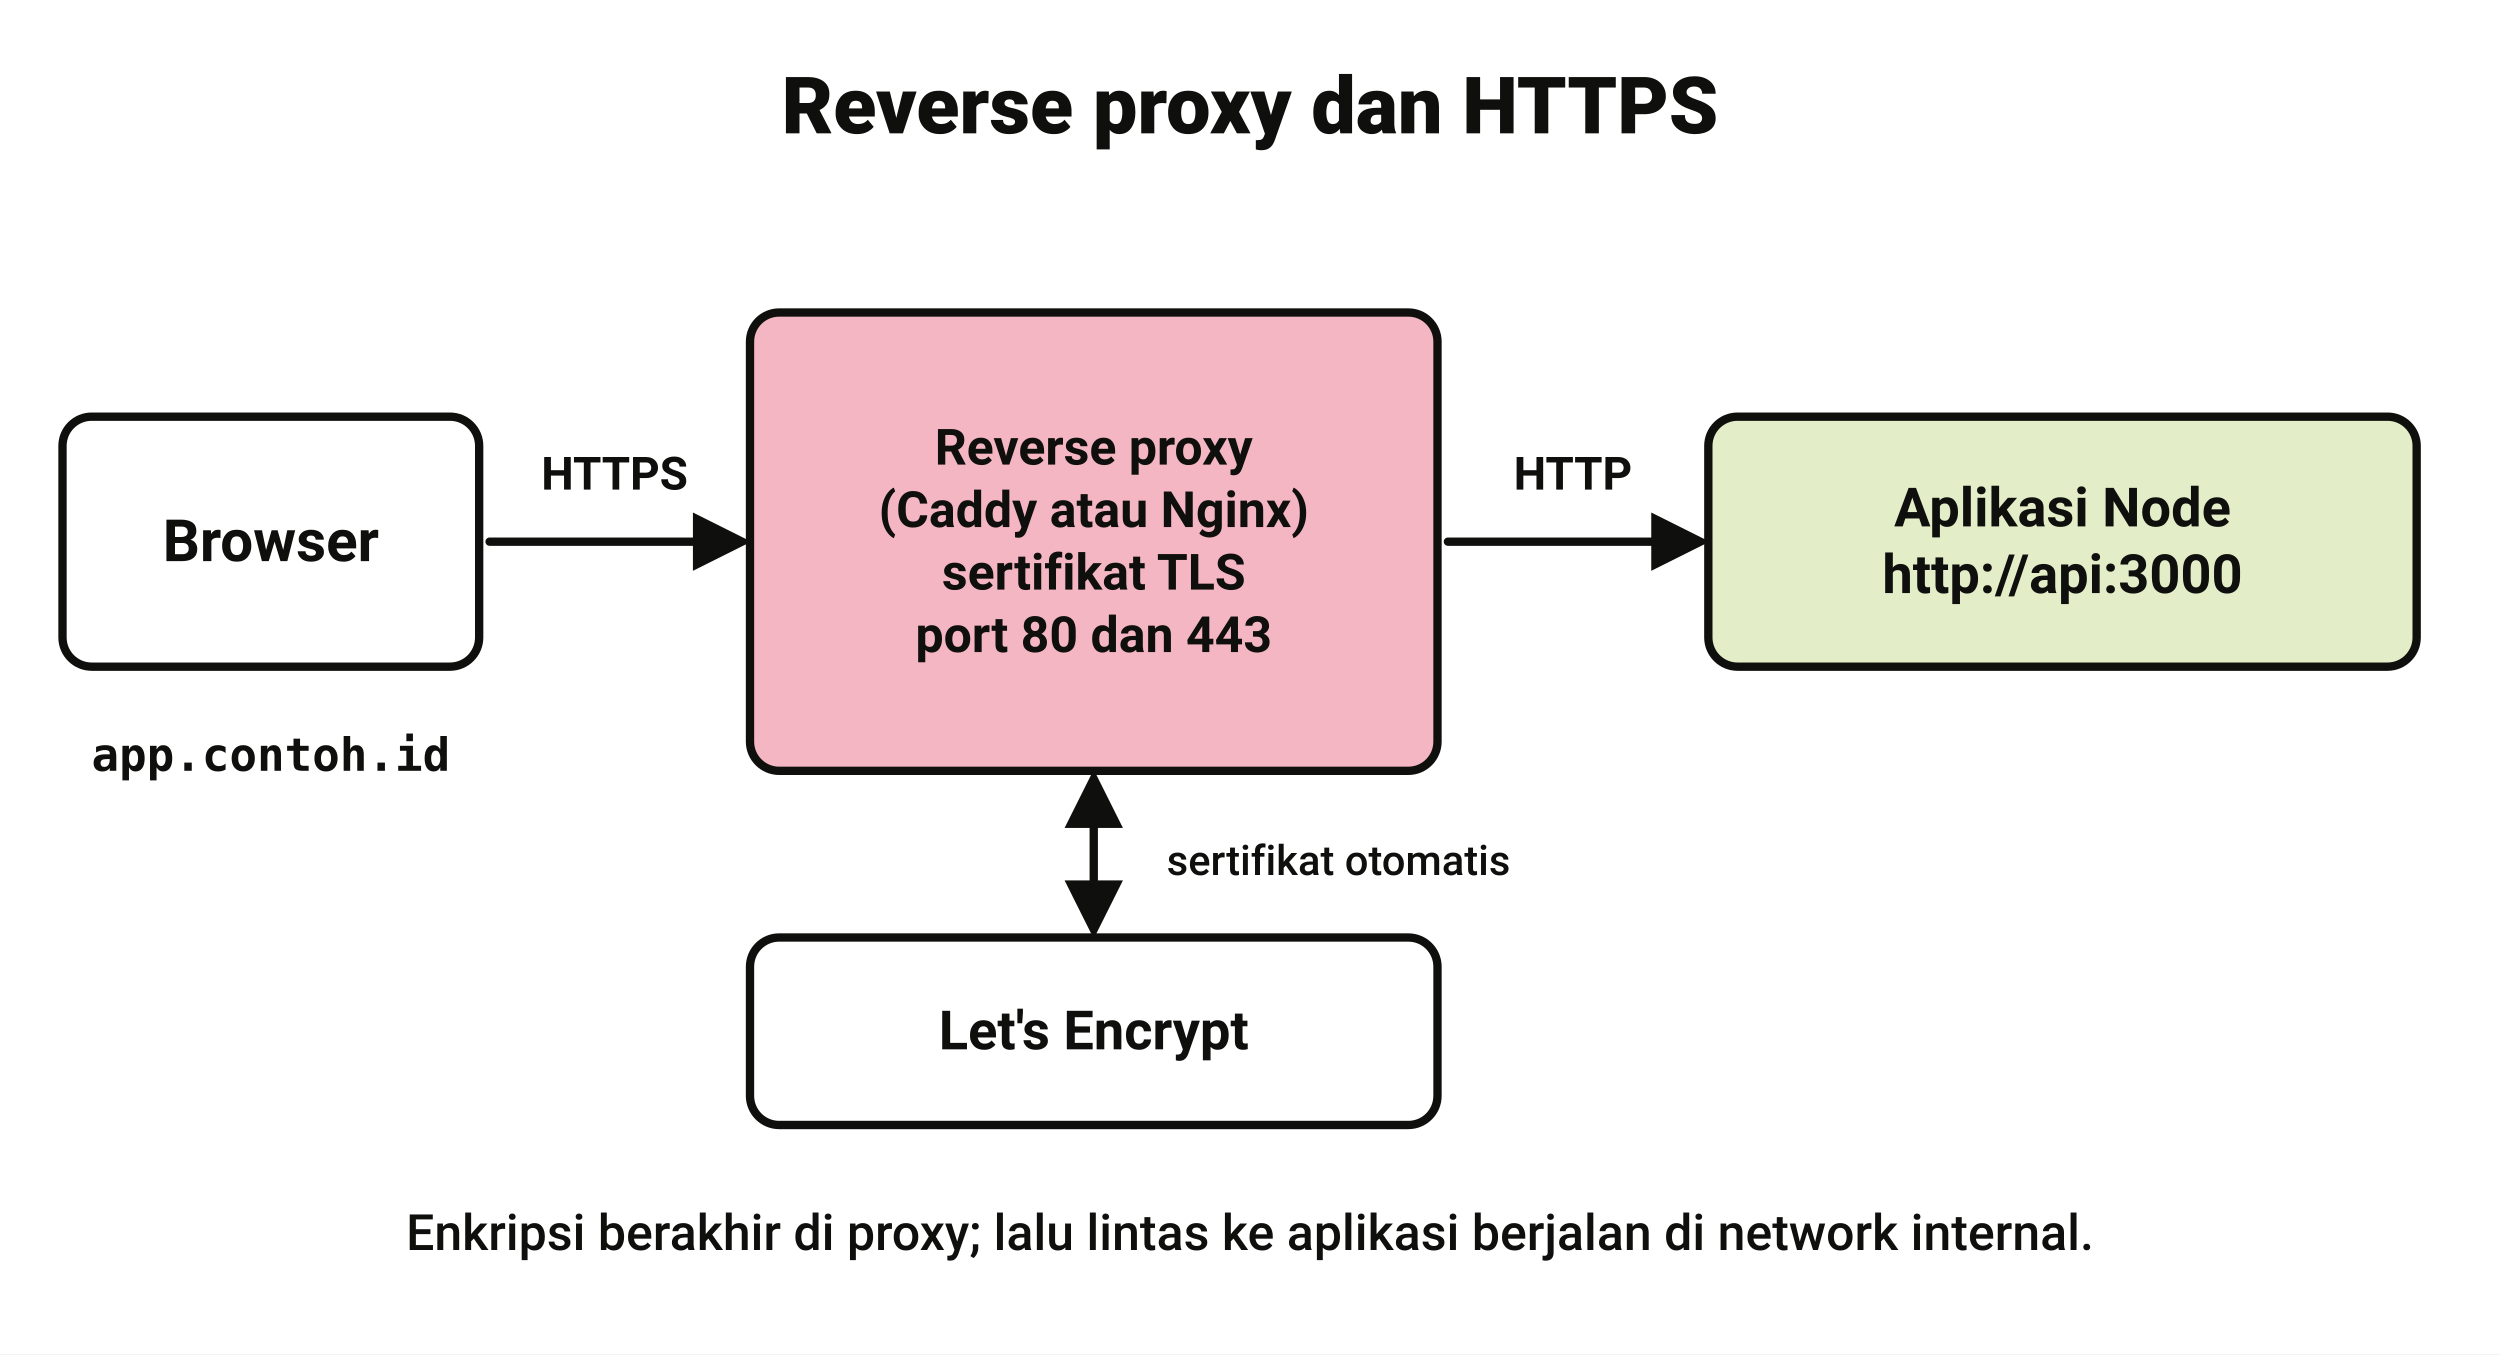
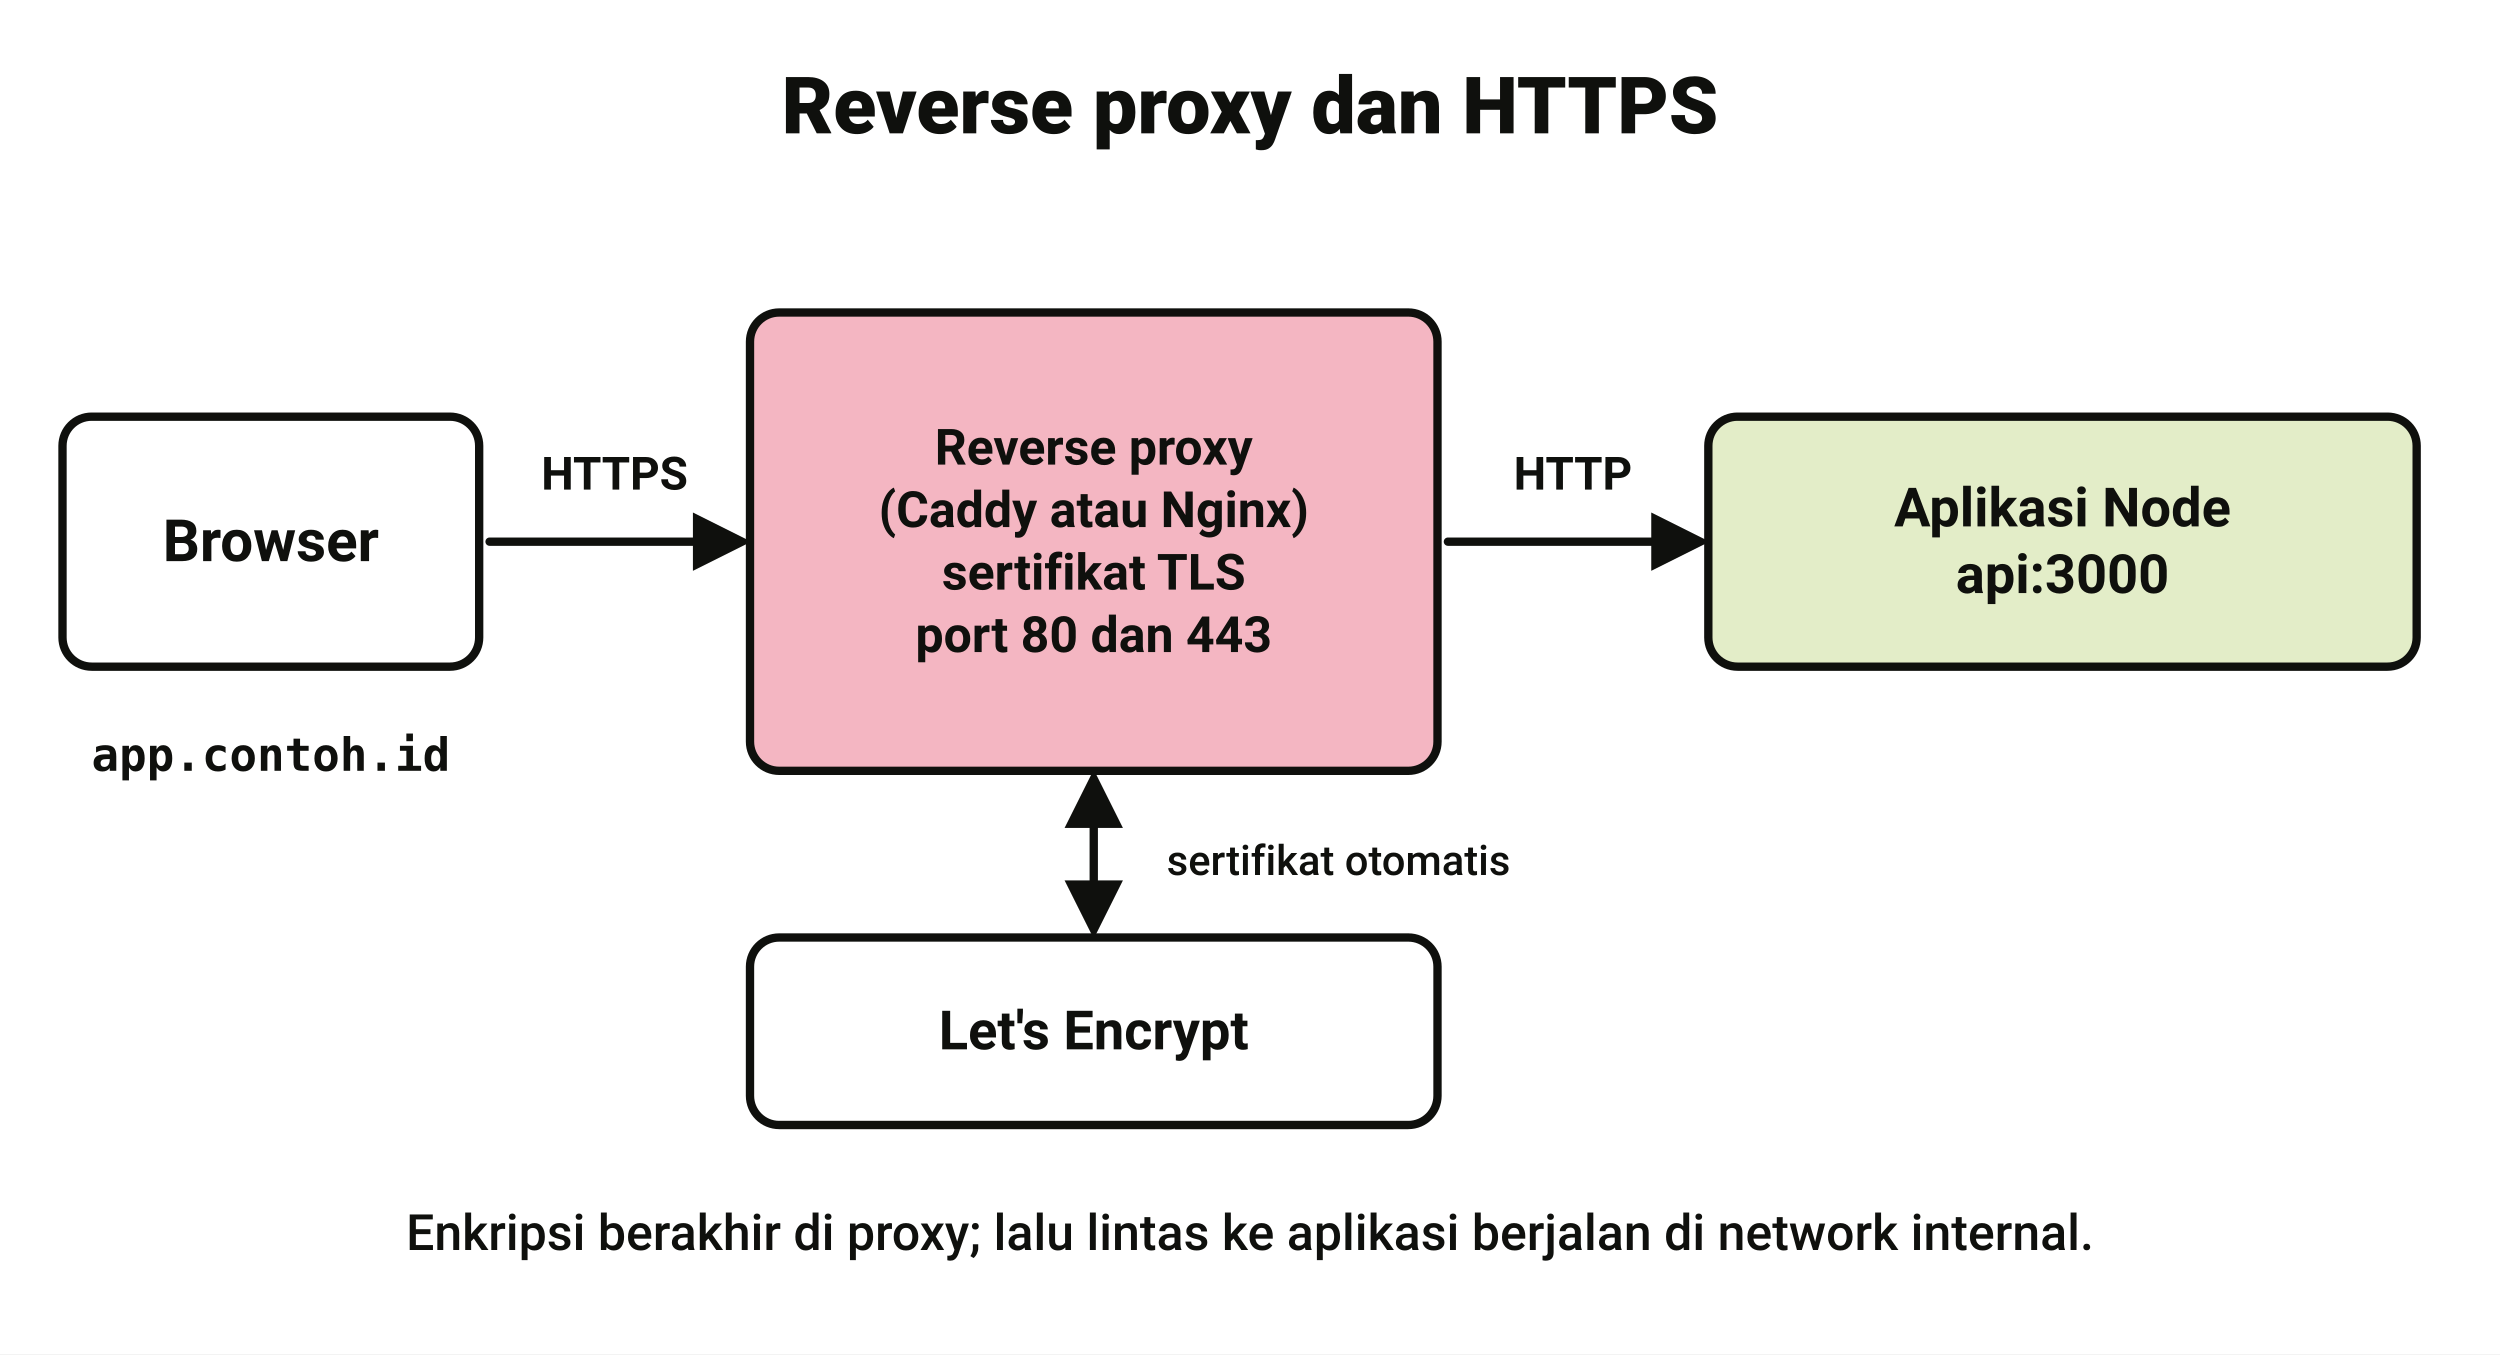
<svg xmlns="http://www.w3.org/2000/svg" viewBox="0 0 1200 650" width="1200" height="650" role="img" aria-labelledby="t" font-family="system-ui, 'Segoe UI', Roboto, sans-serif">
  <defs>
    <marker id="ah" viewBox="0 0 10 10" refX="8" refY="5" markerWidth="7" markerHeight="7" orient="auto-start-reverse">
      <path d="M0 0L10 5L0 10z" fill="#0f100d" />
    </marker>
  </defs>
  <rect width="1200" height="650" fill="#ffffff" />
  <text x="600" y="64" font-size="38" font-weight="800" text-anchor="middle" fill="#0f100d">Reverse proxy dan HTTPS</text>
  <rect x="30" y="200" width="200" height="120" rx="14" fill="#ffffff" stroke="#0f100d" stroke-width="4" />
  <text x="130" y="269.333" font-size="28" font-weight="600" text-anchor="middle" fill="#0f100d">Browser</text>
  <rect x="360" y="150" width="330" height="220" rx="14" fill="#f4b6c2" stroke="#0f100d" stroke-width="4" />
  <text x="525" y="223" font-size="24" font-weight="600" text-anchor="middle" fill="#0f100d">Reverse proxy</text>
  <text x="525" y="253" font-size="24" font-weight="600" text-anchor="middle" fill="#0f100d">(Caddy atau Nginx)</text>
  <text x="525" y="283" font-size="24" font-weight="600" text-anchor="middle" fill="#0f100d">sertifikat TLS</text>
  <text x="525" y="313" font-size="24" font-weight="600" text-anchor="middle" fill="#0f100d">port 80 dan 443</text>
  <rect x="820" y="200" width="340" height="120" rx="14" fill="#e3edc8" stroke="#0f100d" stroke-width="4" />
  <text x="990" y="252.667" font-size="26" font-weight="600" text-anchor="middle" fill="#0f100d">Aplikasi Node</text>
-   <text x="990" y="284.667" font-size="26" font-weight="600" text-anchor="middle" fill="#0f100d">http://api:3000</text>
+   <text x="990" y="284.667" font-size="26" font-weight="600" text-anchor="middle" fill="#0f100d">api:3000</text>
  <line x1="235" y1="260" x2="355" y2="260" stroke="#0f100d" stroke-width="4" stroke-linecap="round" marker-end="url(#ah)" />
  <text x="295" y="235" font-size="22" font-weight="700" text-anchor="middle" fill="#0f100d">HTTPS</text>
  <line x1="695" y1="260" x2="815" y2="260" stroke="#0f100d" stroke-width="4" stroke-linecap="round" marker-end="url(#ah)" />
  <text x="755" y="235" font-size="22" font-weight="700" text-anchor="middle" fill="#0f100d">HTTP</text>
  <text x="130" y="370" font-size="22" font-weight="600" text-anchor="middle" fill="#0f100d" font-family="ui-monospace, Menlo, Consolas, monospace">app.contoh.id</text>
  <rect x="360" y="450" width="330" height="90" rx="14" fill="#ffffff" stroke="#0f100d" stroke-width="4" />
  <text x="525" y="503.667" font-size="26" font-weight="600" text-anchor="middle" fill="#0f100d">Let's Encrypt</text>
  <line x1="525" y1="445" x2="525" y2="375" stroke="#0f100d" stroke-width="4" stroke-linecap="round" marker-end="url(#ah)" marker-start="url(#ah)" />
  <text x="560" y="420" font-size="20" font-weight="500" text-anchor="start" fill="#0f100d">sertifikat otomatis</text>
  <text x="600" y="600" font-size="24" font-weight="500" text-anchor="middle" fill="#0f100d">Enkripsi berakhir di proxy; lalu lintas ke aplikasi berjalan di network internal.</text>
</svg>
